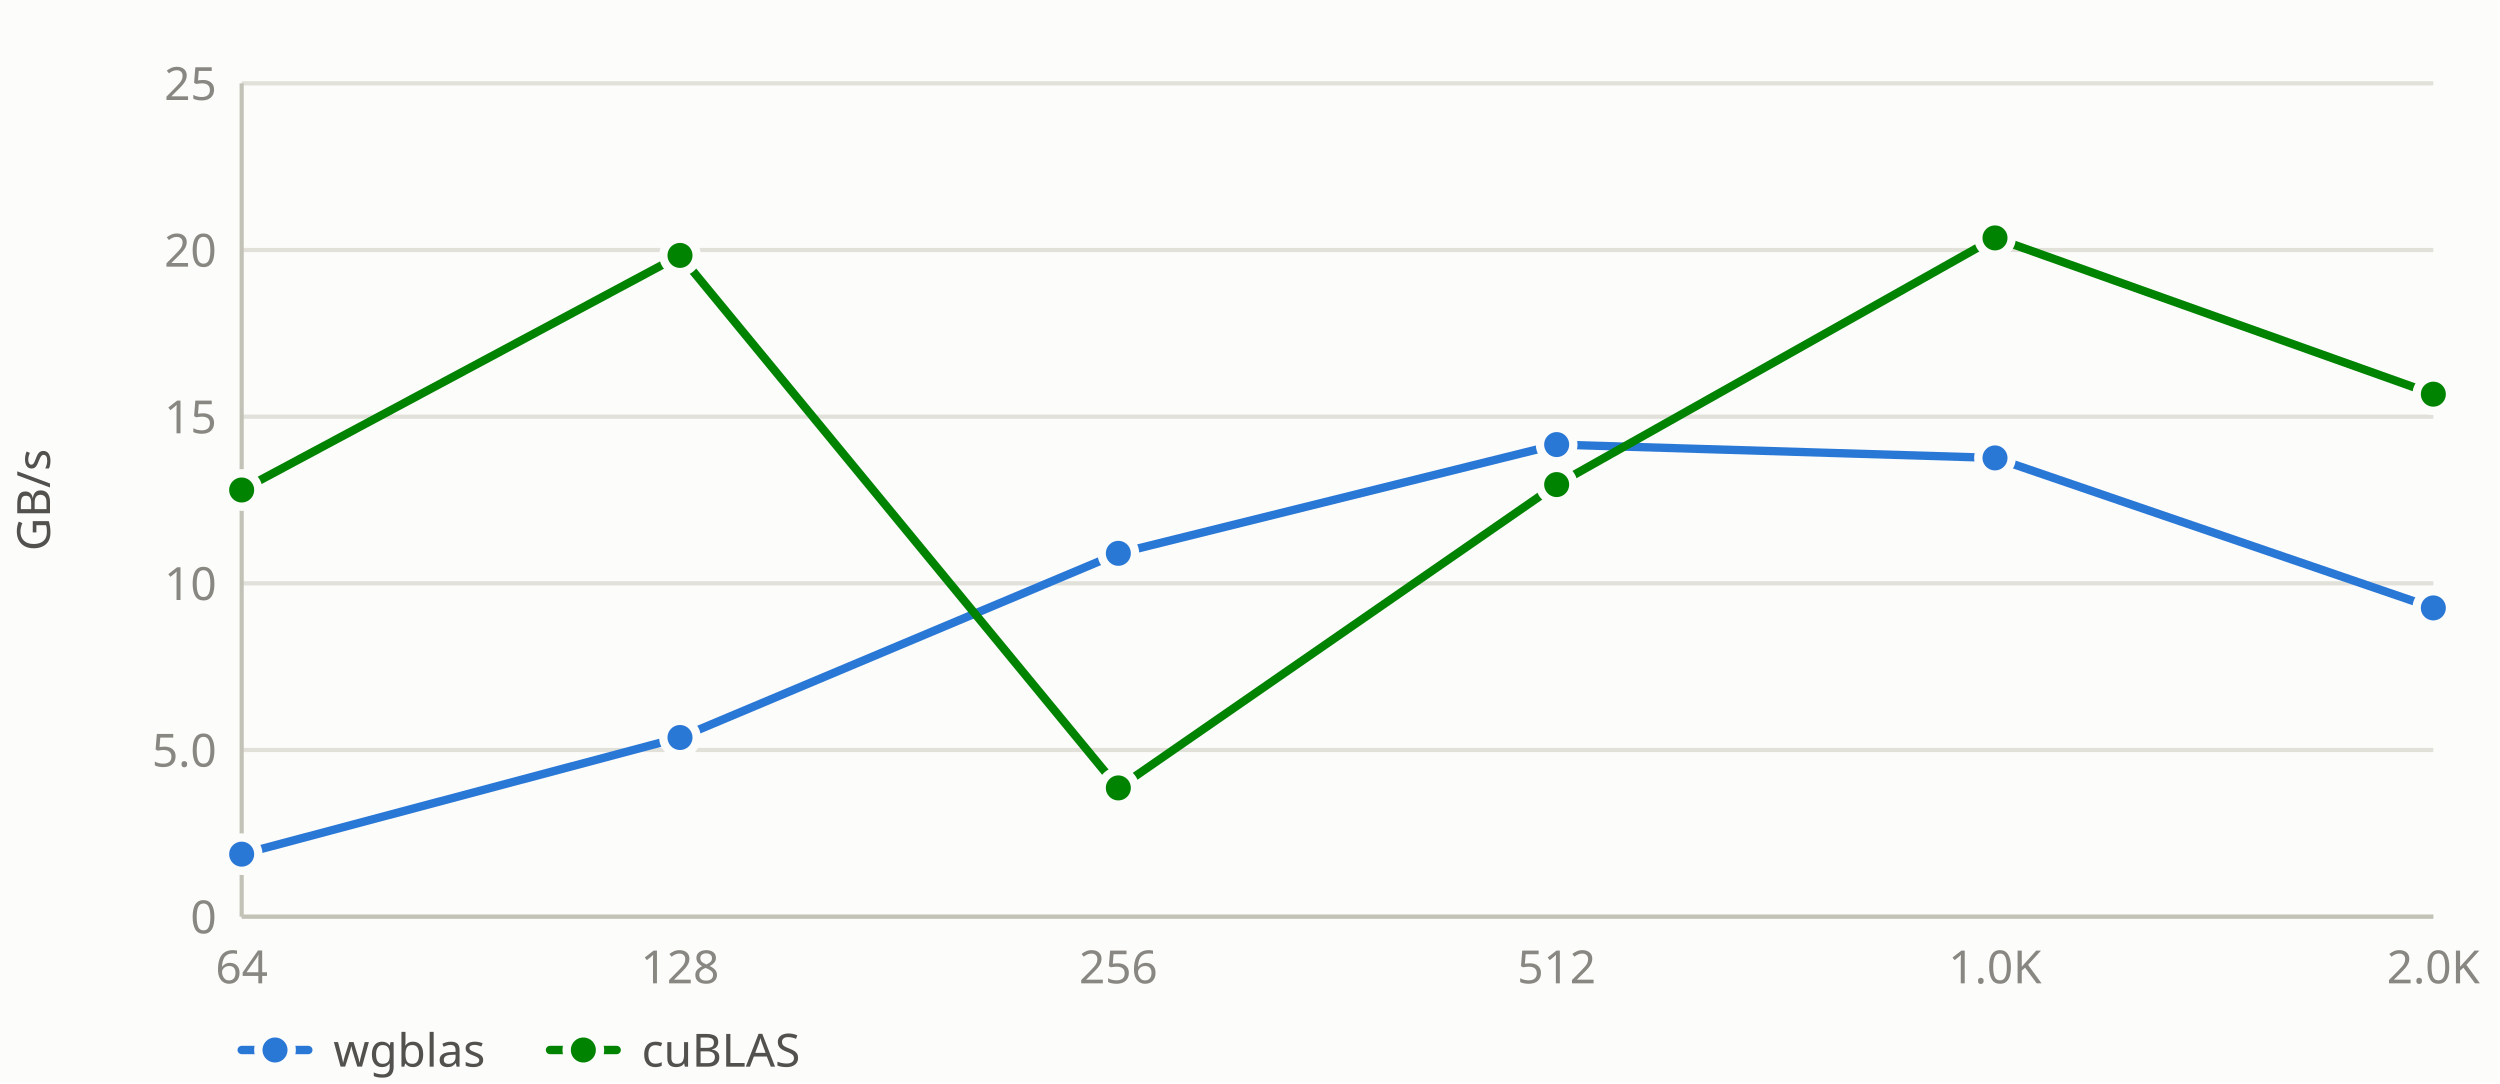
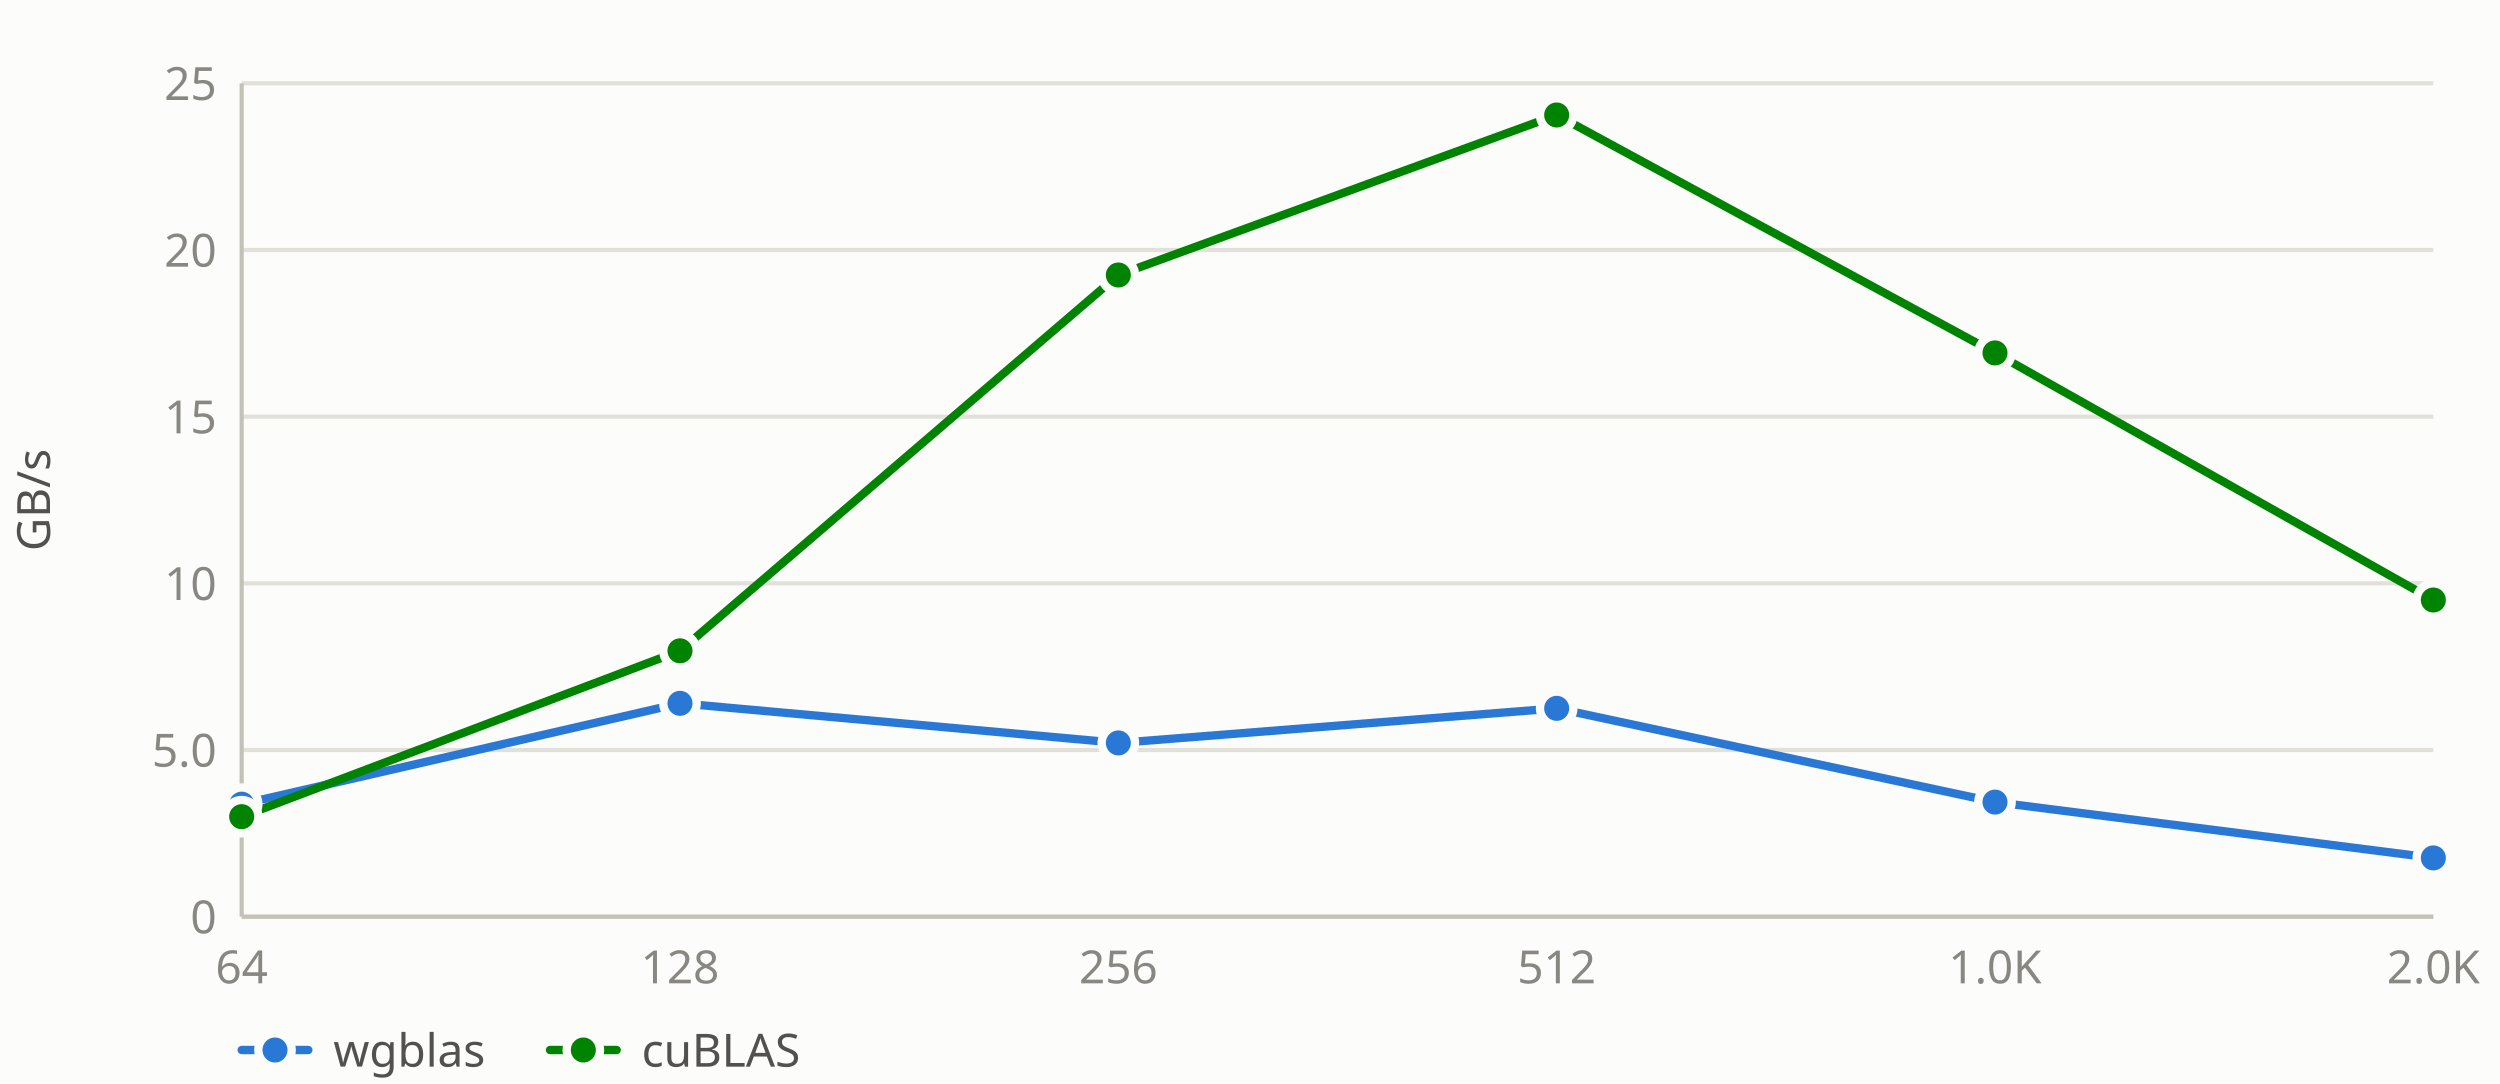
- <svg xmlns="http://www.w3.org/2000/svg" id="bc-strsm-alpha2p5-nvidia_geforce_gtx_1650-gbs" viewBox="0 0 600 260" width="600" height="260" role="img" aria-label="GB/s vs n">
-   <style>#bc-strsm-alpha2p5-nvidia_geforce_gtx_1650-gbs .bg{fill:#fcfcfb}#bc-strsm-alpha2p5-nvidia_geforce_gtx_1650-gbs .gr{stroke:#e1e0d9;stroke-width:1;fill:none}#bc-strsm-alpha2p5-nvidia_geforce_gtx_1650-gbs .ax{stroke:#c3c2b7;stroke-width:1;fill:none}#bc-strsm-alpha2p5-nvidia_geforce_gtx_1650-gbs .at{fill:#898781;font:11px/1 system-ui,sans-serif}#bc-strsm-alpha2p5-nvidia_geforce_gtx_1650-gbs .lt{fill:#52514e;font:11px/1 system-ui,sans-serif}#bc-strsm-alpha2p5-nvidia_geforce_gtx_1650-gbs .ln1{stroke:#2a78d6;fill:none;stroke-width:2;stroke-linejoin:round;stroke-linecap:round}#bc-strsm-alpha2p5-nvidia_geforce_gtx_1650-gbs .mk1{fill:#2a78d6;stroke:#fcfcfb;stroke-width:2}#bc-strsm-alpha2p5-nvidia_geforce_gtx_1650-gbs .ln2{stroke:#008300;fill:none;stroke-width:2;stroke-linejoin:round;stroke-linecap:round}#bc-strsm-alpha2p5-nvidia_geforce_gtx_1650-gbs .mk2{fill:#008300;stroke:#fcfcfb;stroke-width:2}@media(prefers-color-scheme:dark){#bc-strsm-alpha2p5-nvidia_geforce_gtx_1650-gbs .bg{fill:#1a1a19}#bc-strsm-alpha2p5-nvidia_geforce_gtx_1650-gbs .gr{stroke:#2c2c2a}#bc-strsm-alpha2p5-nvidia_geforce_gtx_1650-gbs .ax{stroke:#383835}#bc-strsm-alpha2p5-nvidia_geforce_gtx_1650-gbs .at{fill:#898781}#bc-strsm-alpha2p5-nvidia_geforce_gtx_1650-gbs .lt{fill:#c3c2b7}#bc-strsm-alpha2p5-nvidia_geforce_gtx_1650-gbs .ln1{stroke:#3987e5}#bc-strsm-alpha2p5-nvidia_geforce_gtx_1650-gbs .mk1{fill:#3987e5;stroke:#1a1a19}#bc-strsm-alpha2p5-nvidia_geforce_gtx_1650-gbs .ln2{stroke:#008300}#bc-strsm-alpha2p5-nvidia_geforce_gtx_1650-gbs .mk2{fill:#008300;stroke:#1a1a19}}:root[data-theme=dark] #bc-strsm-alpha2p5-nvidia_geforce_gtx_1650-gbs .bg{fill:#1a1a19}:root[data-theme=dark] #bc-strsm-alpha2p5-nvidia_geforce_gtx_1650-gbs .gr{stroke:#2c2c2a}:root[data-theme=dark] #bc-strsm-alpha2p5-nvidia_geforce_gtx_1650-gbs .ax{stroke:#383835}:root[data-theme=dark] #bc-strsm-alpha2p5-nvidia_geforce_gtx_1650-gbs .lt{fill:#c3c2b7}:root[data-theme=dark] #bc-strsm-alpha2p5-nvidia_geforce_gtx_1650-gbs .ln1{stroke:#3987e5}:root[data-theme=dark] #bc-strsm-alpha2p5-nvidia_geforce_gtx_1650-gbs .mk1{fill:#3987e5;stroke:#1a1a19}:root[data-theme=dark] #bc-strsm-alpha2p5-nvidia_geforce_gtx_1650-gbs .mk2{stroke:#1a1a19}</style>
+ <svg xmlns="http://www.w3.org/2000/svg" id="bc-ssyr2k-alpha2p5-nvidia_geforce_gtx_1650-gbs" viewBox="0 0 600 260" width="600" height="260" role="img" aria-label="GB/s vs n">
+   <style>#bc-ssyr2k-alpha2p5-nvidia_geforce_gtx_1650-gbs .bg{fill:#fcfcfb}#bc-ssyr2k-alpha2p5-nvidia_geforce_gtx_1650-gbs .gr{stroke:#e1e0d9;stroke-width:1;fill:none}#bc-ssyr2k-alpha2p5-nvidia_geforce_gtx_1650-gbs .ax{stroke:#c3c2b7;stroke-width:1;fill:none}#bc-ssyr2k-alpha2p5-nvidia_geforce_gtx_1650-gbs .at{fill:#898781;font:11px/1 system-ui,sans-serif}#bc-ssyr2k-alpha2p5-nvidia_geforce_gtx_1650-gbs .lt{fill:#52514e;font:11px/1 system-ui,sans-serif}#bc-ssyr2k-alpha2p5-nvidia_geforce_gtx_1650-gbs .ln1{stroke:#2a78d6;fill:none;stroke-width:2;stroke-linejoin:round;stroke-linecap:round}#bc-ssyr2k-alpha2p5-nvidia_geforce_gtx_1650-gbs .mk1{fill:#2a78d6;stroke:#fcfcfb;stroke-width:2}#bc-ssyr2k-alpha2p5-nvidia_geforce_gtx_1650-gbs .ln2{stroke:#008300;fill:none;stroke-width:2;stroke-linejoin:round;stroke-linecap:round}#bc-ssyr2k-alpha2p5-nvidia_geforce_gtx_1650-gbs .mk2{fill:#008300;stroke:#fcfcfb;stroke-width:2}@media(prefers-color-scheme:dark){#bc-ssyr2k-alpha2p5-nvidia_geforce_gtx_1650-gbs .bg{fill:#1a1a19}#bc-ssyr2k-alpha2p5-nvidia_geforce_gtx_1650-gbs .gr{stroke:#2c2c2a}#bc-ssyr2k-alpha2p5-nvidia_geforce_gtx_1650-gbs .ax{stroke:#383835}#bc-ssyr2k-alpha2p5-nvidia_geforce_gtx_1650-gbs .at{fill:#898781}#bc-ssyr2k-alpha2p5-nvidia_geforce_gtx_1650-gbs .lt{fill:#c3c2b7}#bc-ssyr2k-alpha2p5-nvidia_geforce_gtx_1650-gbs .ln1{stroke:#3987e5}#bc-ssyr2k-alpha2p5-nvidia_geforce_gtx_1650-gbs .mk1{fill:#3987e5;stroke:#1a1a19}#bc-ssyr2k-alpha2p5-nvidia_geforce_gtx_1650-gbs .ln2{stroke:#008300}#bc-ssyr2k-alpha2p5-nvidia_geforce_gtx_1650-gbs .mk2{fill:#008300;stroke:#1a1a19}}:root[data-theme=dark] #bc-ssyr2k-alpha2p5-nvidia_geforce_gtx_1650-gbs .bg{fill:#1a1a19}:root[data-theme=dark] #bc-ssyr2k-alpha2p5-nvidia_geforce_gtx_1650-gbs .gr{stroke:#2c2c2a}:root[data-theme=dark] #bc-ssyr2k-alpha2p5-nvidia_geforce_gtx_1650-gbs .ax{stroke:#383835}:root[data-theme=dark] #bc-ssyr2k-alpha2p5-nvidia_geforce_gtx_1650-gbs .lt{fill:#c3c2b7}:root[data-theme=dark] #bc-ssyr2k-alpha2p5-nvidia_geforce_gtx_1650-gbs .ln1{stroke:#3987e5}:root[data-theme=dark] #bc-ssyr2k-alpha2p5-nvidia_geforce_gtx_1650-gbs .mk1{fill:#3987e5;stroke:#1a1a19}:root[data-theme=dark] #bc-ssyr2k-alpha2p5-nvidia_geforce_gtx_1650-gbs .mk2{stroke:#1a1a19}</style>
  <rect class="bg" width="600" height="260" />
  <line class="gr" x1="58" y1="220.0" x2="584" y2="220.0" />
  <line class="gr" x1="58" y1="180.0" x2="584" y2="180.0" />
  <line class="gr" x1="58" y1="140.0" x2="584" y2="140.0" />
  <line class="gr" x1="58" y1="100.0" x2="584" y2="100.0" />
  <line class="gr" x1="58" y1="60.0" x2="584" y2="60.0" />
  <line class="gr" x1="58" y1="20.0" x2="584" y2="20.0" />
  <line class="ax" x1="58" y1="20" x2="58" y2="220" />
  <line class="ax" x1="58" y1="220" x2="584" y2="220" />
  <text class="at" x="52" y="224.0" text-anchor="end">0</text>
  <text class="at" x="52" y="184.0" text-anchor="end">5.0</text>
  <text class="at" x="52" y="144.0" text-anchor="end">10</text>
  <text class="at" x="52" y="104.0" text-anchor="end">15</text>
  <text class="at" x="52" y="64.0" text-anchor="end">20</text>
  <text class="at" x="52" y="24.0" text-anchor="end">25</text>
  <text class="lt" x="12" y="120.0" text-anchor="middle" transform="rotate(-90 12 120.0)">GB/s</text>
  <text class="at" x="58.0" y="236" text-anchor="middle">64</text>
  <text class="at" x="163.2" y="236" text-anchor="middle">128</text>
  <text class="at" x="268.4" y="236" text-anchor="middle">256</text>
  <text class="at" x="373.6" y="236" text-anchor="middle">512</text>
  <text class="at" x="478.8" y="236" text-anchor="middle">1.0K</text>
  <text class="at" x="584.0" y="236" text-anchor="middle">2.0K</text>
-   <polyline class="ln1" points="58.0,205.0 163.2,177.0 268.4,132.8 373.6,106.7 478.8,109.9 584.0,145.9" />
-   <polyline class="ln2" points="58.0,117.6 163.2,61.3 268.4,189.1 373.6,116.3 478.8,57.1 584.0,94.6" />
-   <circle class="mk1" cx="58.0" cy="205.0" r="4" />
-   <circle class="mk1" cx="163.2" cy="177.0" r="4" />
-   <circle class="mk1" cx="268.4" cy="132.8" r="4" />
-   <circle class="mk1" cx="373.6" cy="106.7" r="4" />
-   <circle class="mk1" cx="478.8" cy="109.9" r="4" />
-   <circle class="mk1" cx="584.0" cy="145.9" r="4" />
-   <circle class="mk2" cx="58.0" cy="117.6" r="4" />
-   <circle class="mk2" cx="163.2" cy="61.3" r="4" />
-   <circle class="mk2" cx="268.4" cy="189.1" r="4" />
-   <circle class="mk2" cx="373.6" cy="116.3" r="4" />
-   <circle class="mk2" cx="478.8" cy="57.1" r="4" />
-   <circle class="mk2" cx="584.0" cy="94.6" r="4" />
+   <polyline class="ln1" points="58.0,193.0 163.2,168.8 268.4,178.3 373.6,170.0 478.8,192.5 584.0,205.9" />
+   <polyline class="ln2" points="58.0,196.0 163.2,156.2 268.4,66.0 373.6,27.6 478.8,84.7 584.0,144.0" />
+   <circle class="mk1" cx="58.0" cy="193.0" r="4" />
+   <circle class="mk1" cx="163.2" cy="168.8" r="4" />
+   <circle class="mk1" cx="268.4" cy="178.3" r="4" />
+   <circle class="mk1" cx="373.6" cy="170.0" r="4" />
+   <circle class="mk1" cx="478.8" cy="192.5" r="4" />
+   <circle class="mk1" cx="584.0" cy="205.9" r="4" />
+   <circle class="mk2" cx="58.0" cy="196.0" r="4" />
+   <circle class="mk2" cx="163.2" cy="156.2" r="4" />
+   <circle class="mk2" cx="268.4" cy="66.0" r="4" />
+   <circle class="mk2" cx="373.6" cy="27.6" r="4" />
+   <circle class="mk2" cx="478.8" cy="84.7" r="4" />
+   <circle class="mk2" cx="584.0" cy="144.0" r="4" />
  <line class="ln1" x1="58" y1="252" x2="74" y2="252" />
  <circle class="mk1" cx="66" cy="252" r="4" />
  <text class="lt" x="80" y="256">wgblas</text>
  <line class="ln2" x1="132" y1="252" x2="148" y2="252" />
  <circle class="mk2" cx="140" cy="252" r="4" />
  <text class="lt" x="154" y="256">cuBLAS</text>
</svg>
